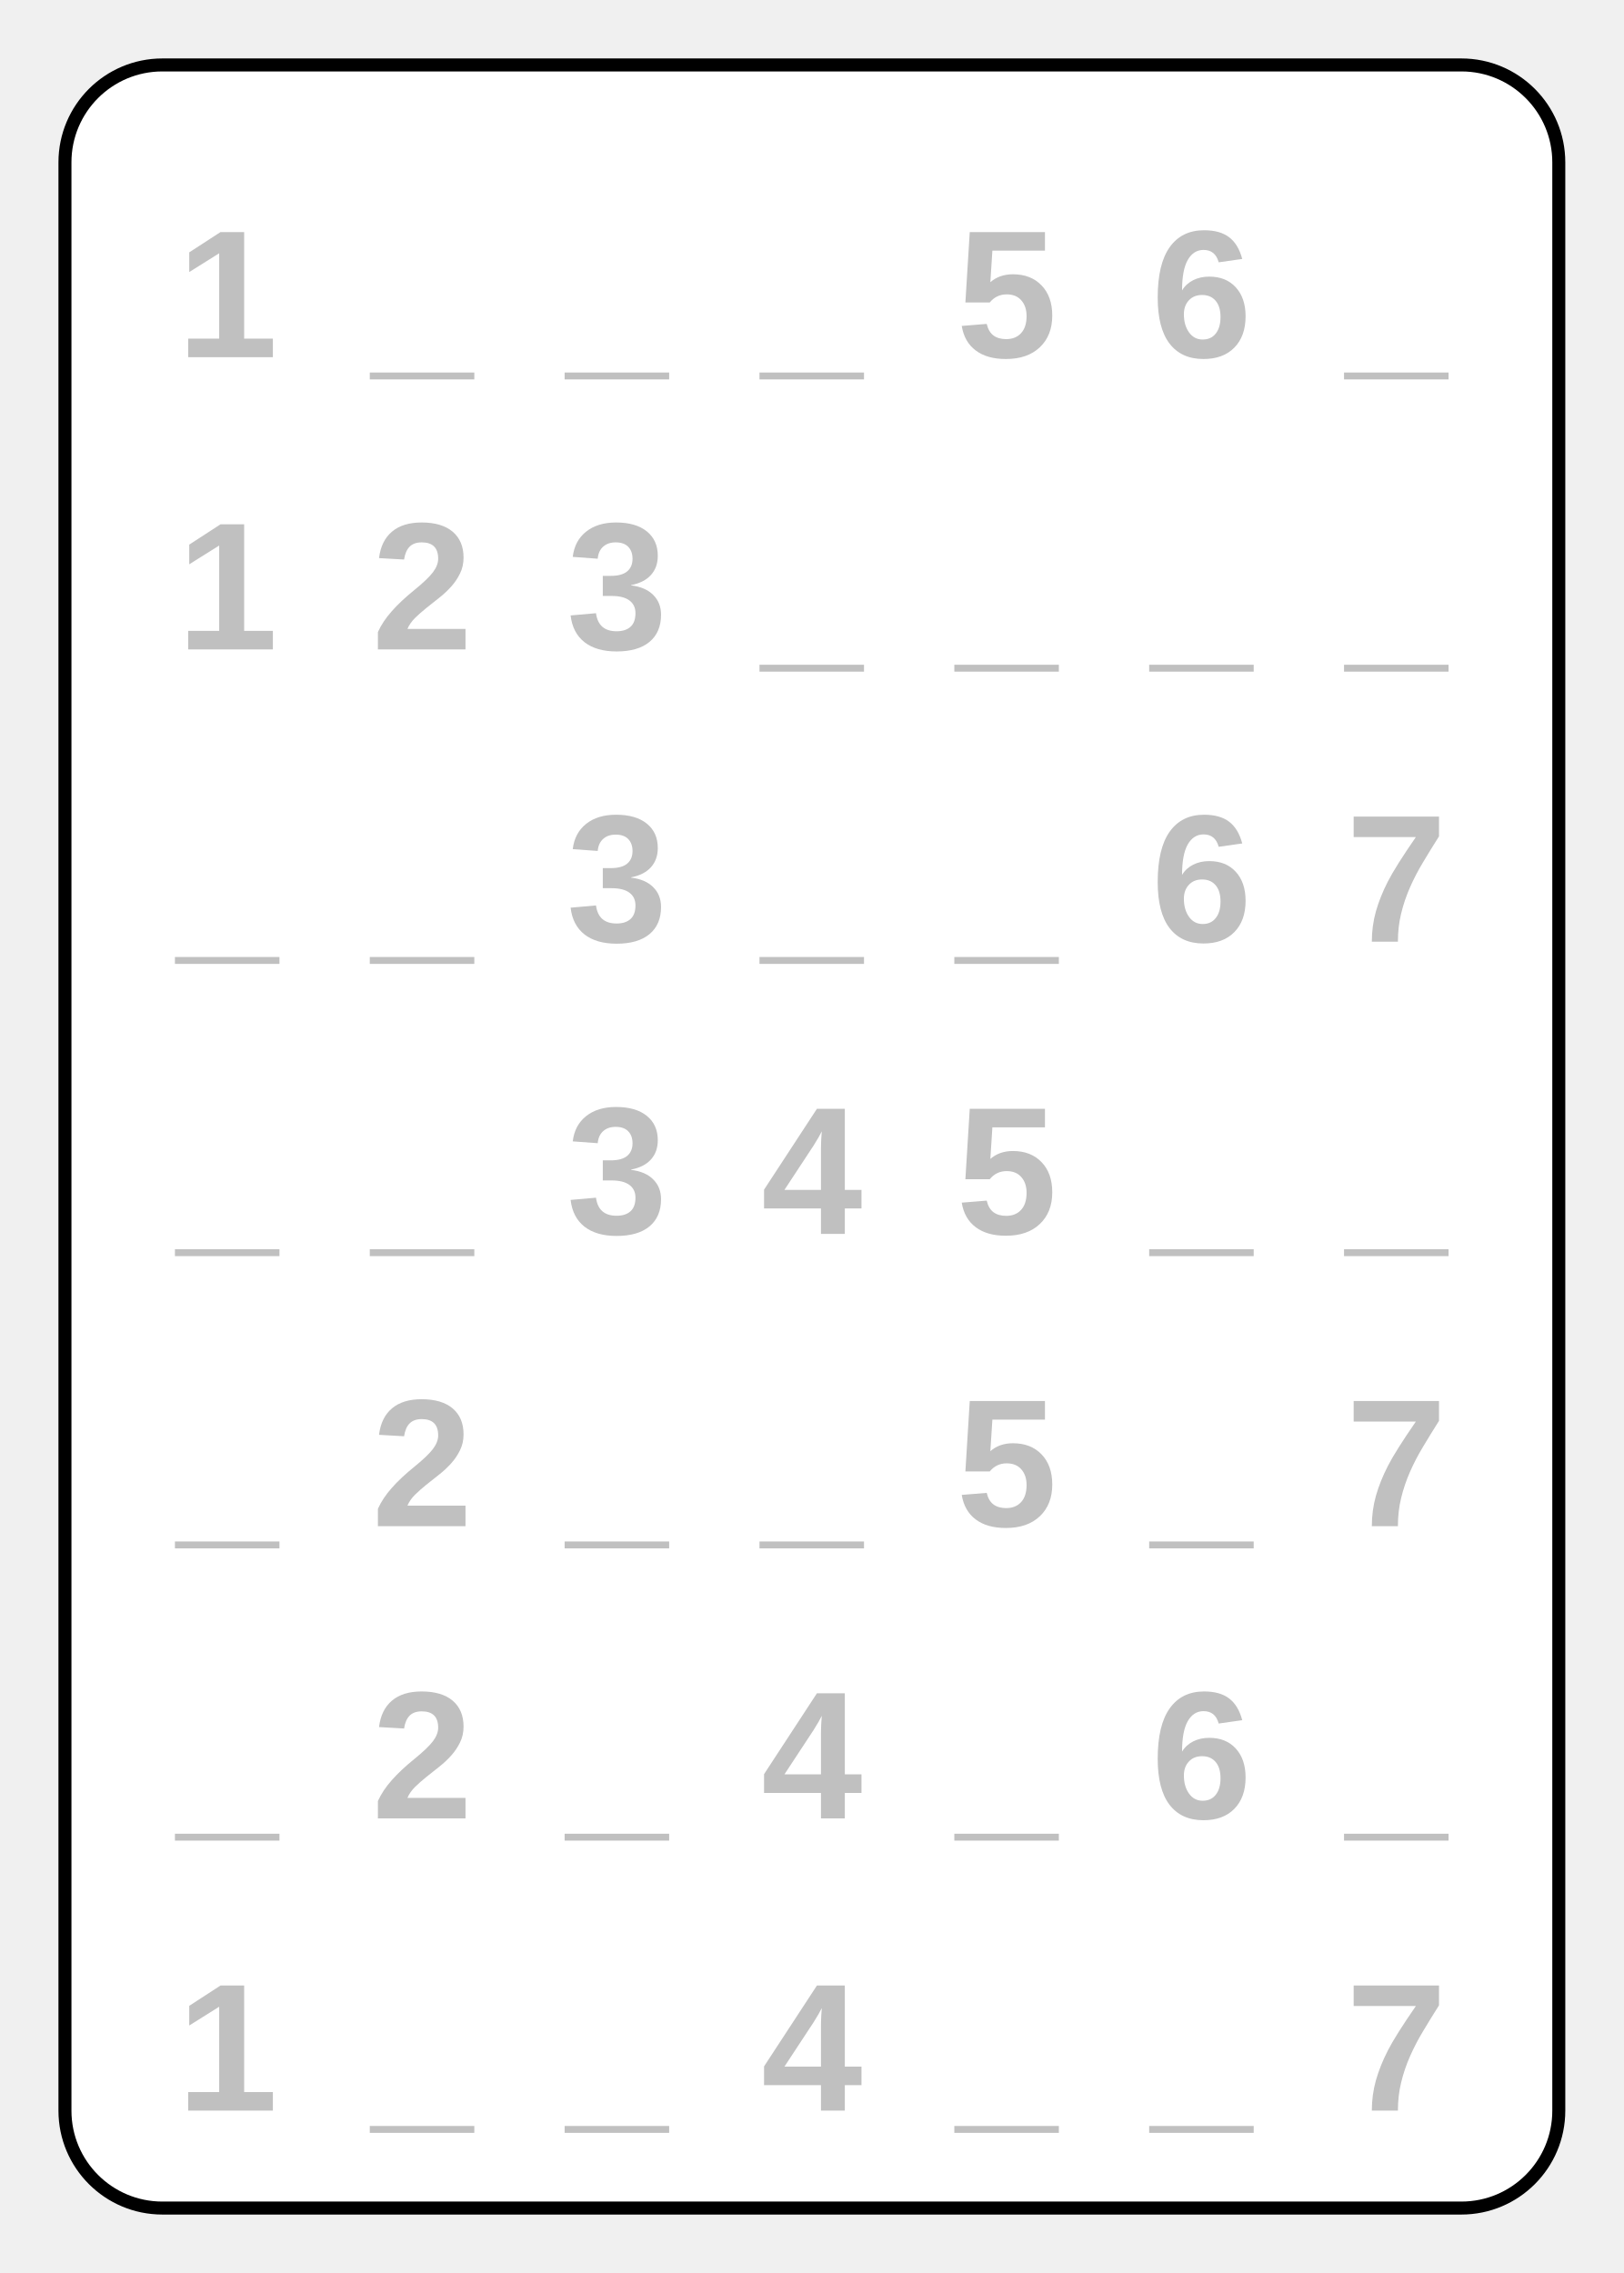
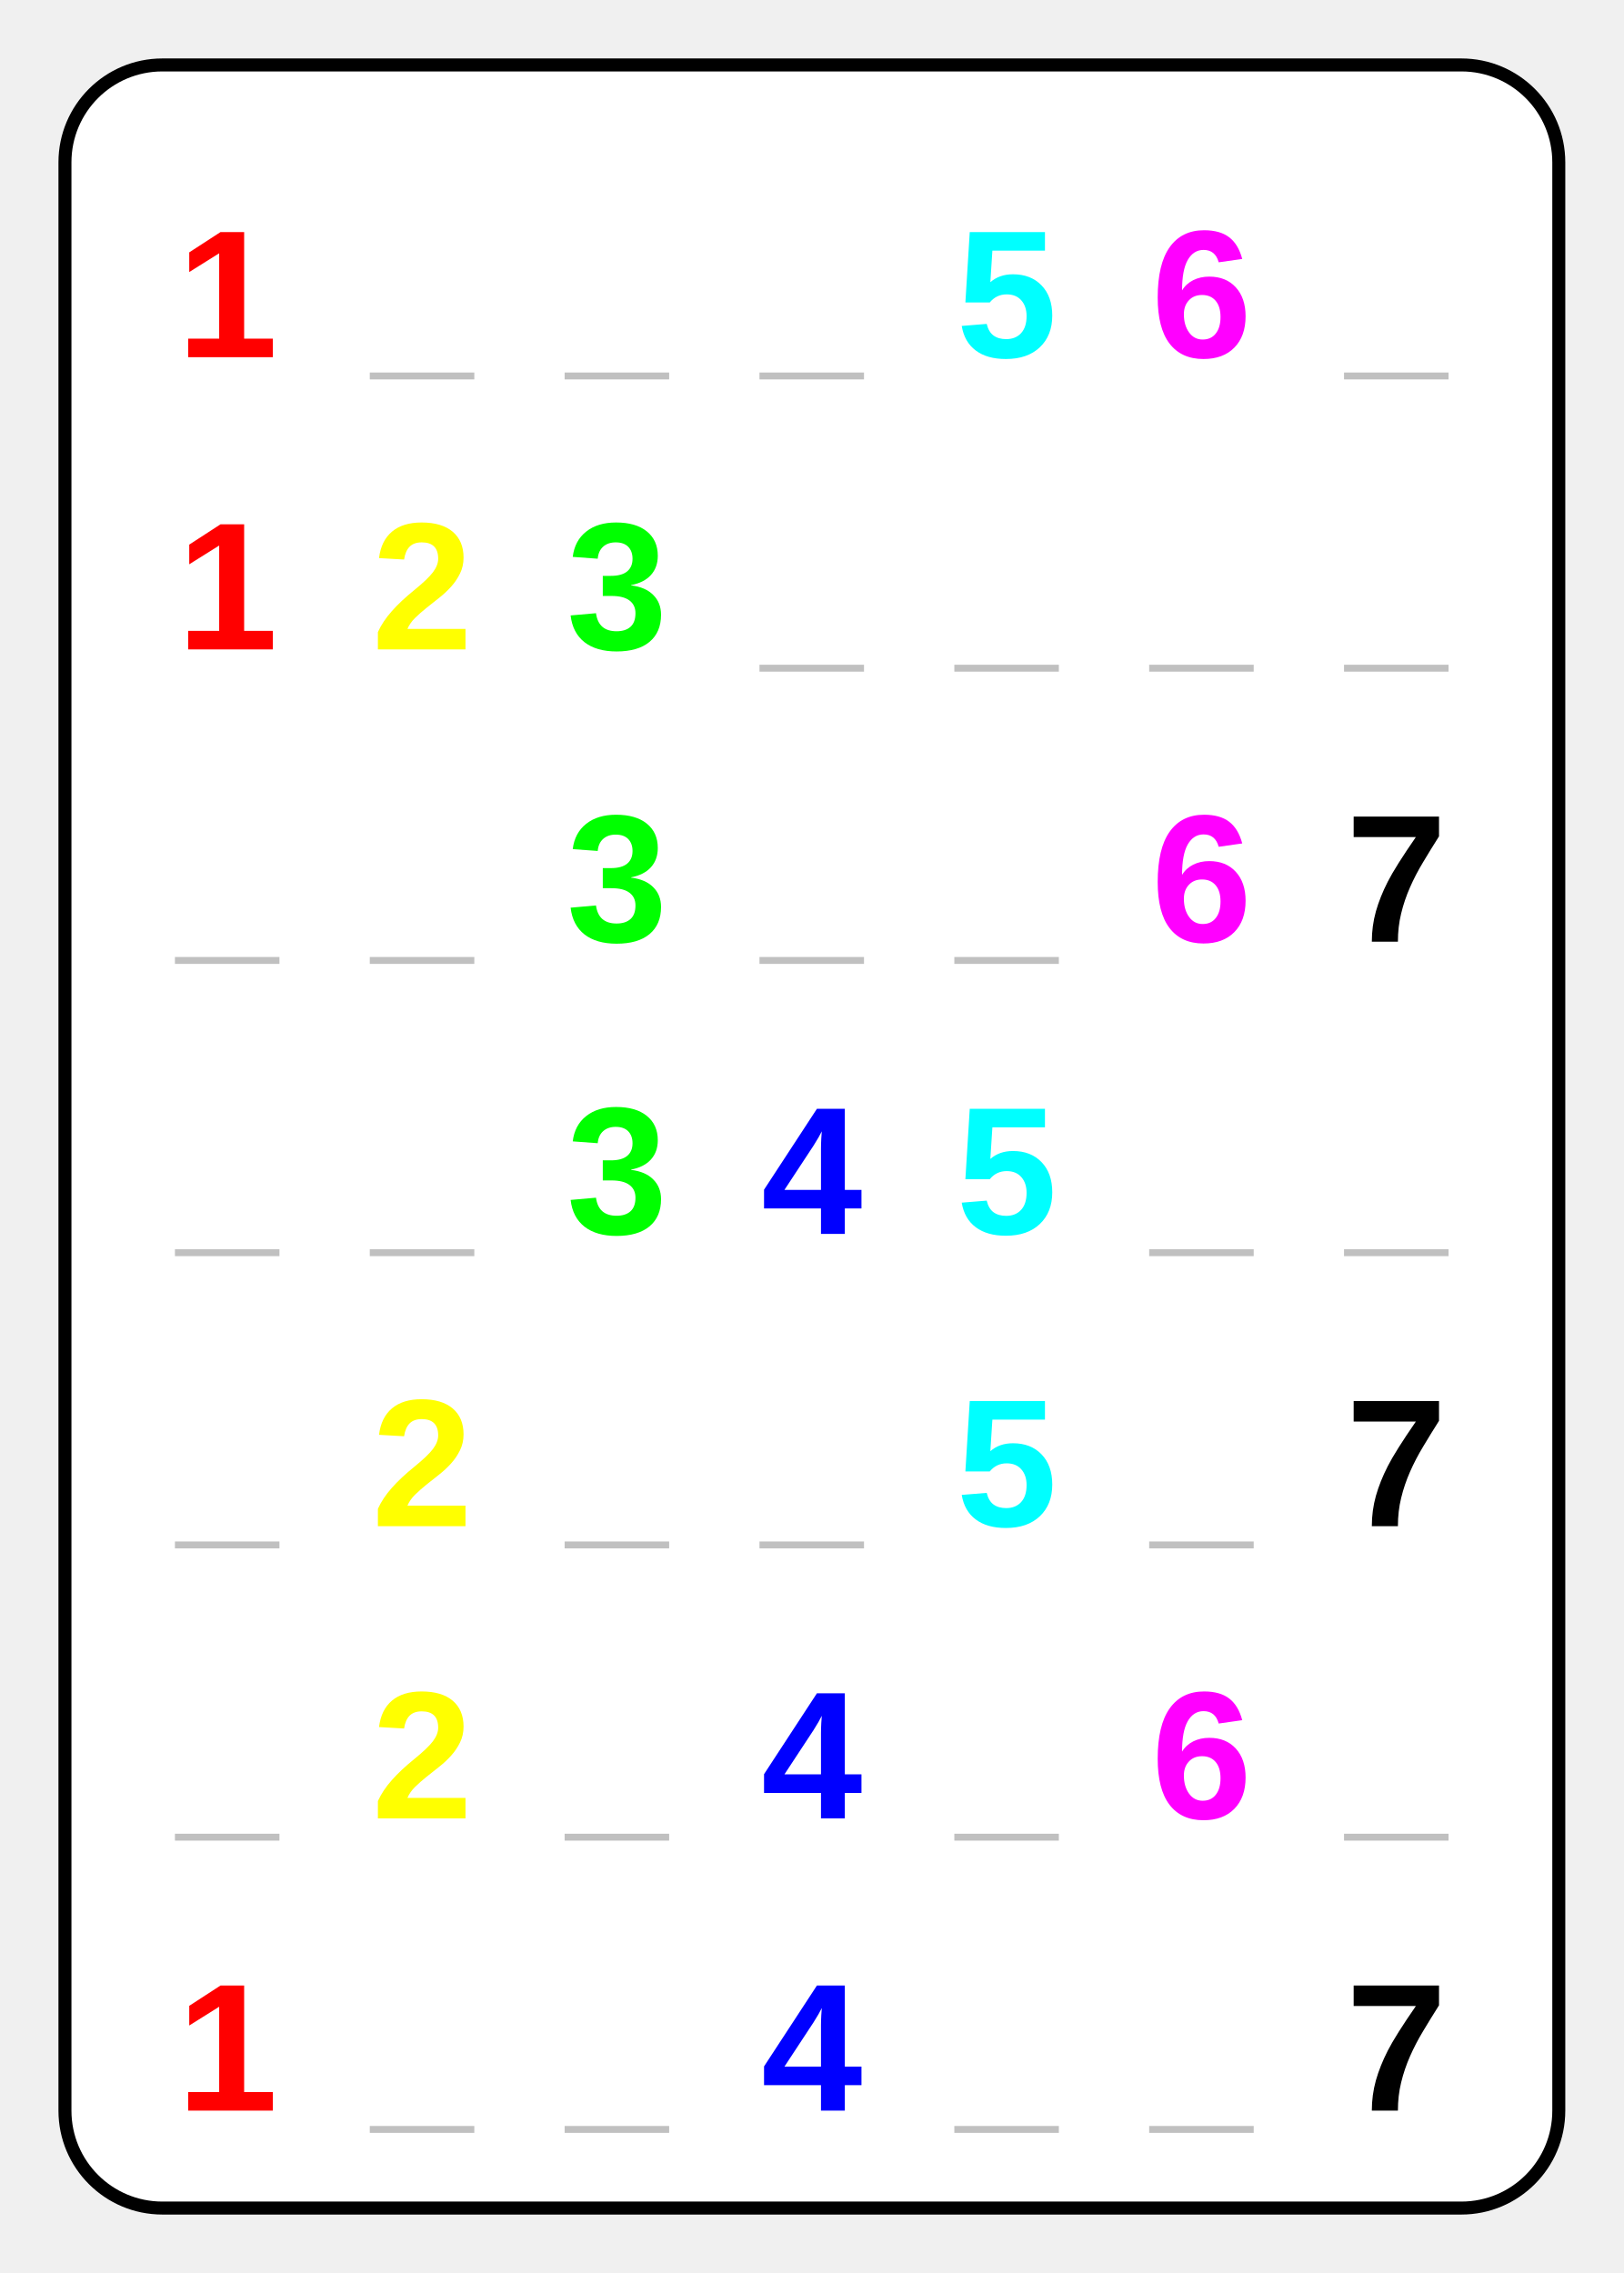
<svg xmlns="http://www.w3.org/2000/svg" width="250" height="350" viewBox="0 0 250 350">
  <rect x="10" y="10" width="230" height="330" rx="15" ry="15" fill="white" stroke="black" stroke-width="2" />
-   <text x="35" y="55" font-family="Arial" font-size="28" font-weight="bold" fill="rgb(192,192,192)" text-anchor="middle">1</text>
+   <text x="35" y="55" font-family="Arial" font-size="28" font-weight="bold" fill="rgb(255,0,0)" text-anchor="middle">1</text>
  <text x="65" y="55" font-family="Arial" font-size="28" font-weight="bold" fill="rgb(192,192,192)" text-anchor="middle">_</text>
  <text x="95" y="55" font-family="Arial" font-size="28" font-weight="bold" fill="rgb(192,192,192)" text-anchor="middle">_</text>
  <text x="125" y="55" font-family="Arial" font-size="28" font-weight="bold" fill="rgb(192,192,192)" text-anchor="middle">_</text>
-   <text x="155" y="55" font-family="Arial" font-size="28" font-weight="bold" fill="rgb(192,192,192)" text-anchor="middle">5</text>
-   <text x="185" y="55" font-family="Arial" font-size="28" font-weight="bold" fill="rgb(192,192,192)" text-anchor="middle">6</text>
+   <text x="155" y="55" font-family="Arial" font-size="28" font-weight="bold" fill="rgb(0,255,255)" text-anchor="middle">5</text>
+   <text x="185" y="55" font-family="Arial" font-size="28" font-weight="bold" fill="rgb(255,0,255)" text-anchor="middle">6</text>
  <text x="215" y="55" font-family="Arial" font-size="28" font-weight="bold" fill="rgb(192,192,192)" text-anchor="middle">_</text>
-   <text x="35" y="100" font-family="Arial" font-size="28" font-weight="bold" fill="rgb(192,192,192)" text-anchor="middle">1</text>
-   <text x="65" y="100" font-family="Arial" font-size="28" font-weight="bold" fill="rgb(192,192,192)" text-anchor="middle">2</text>
-   <text x="95" y="100" font-family="Arial" font-size="28" font-weight="bold" fill="rgb(192,192,192)" text-anchor="middle">3</text>
+   <text x="35" y="100" font-family="Arial" font-size="28" font-weight="bold" fill="rgb(255,0,0)" text-anchor="middle">1</text>
+   <text x="65" y="100" font-family="Arial" font-size="28" font-weight="bold" fill="rgb(255,255,0)" text-anchor="middle">2</text>
+   <text x="95" y="100" font-family="Arial" font-size="28" font-weight="bold" fill="rgb(0,255,0)" text-anchor="middle">3</text>
  <text x="125" y="100" font-family="Arial" font-size="28" font-weight="bold" fill="rgb(192,192,192)" text-anchor="middle">_</text>
  <text x="155" y="100" font-family="Arial" font-size="28" font-weight="bold" fill="rgb(192,192,192)" text-anchor="middle">_</text>
  <text x="185" y="100" font-family="Arial" font-size="28" font-weight="bold" fill="rgb(192,192,192)" text-anchor="middle">_</text>
  <text x="215" y="100" font-family="Arial" font-size="28" font-weight="bold" fill="rgb(192,192,192)" text-anchor="middle">_</text>
  <text x="35" y="145" font-family="Arial" font-size="28" font-weight="bold" fill="rgb(192,192,192)" text-anchor="middle">_</text>
  <text x="65" y="145" font-family="Arial" font-size="28" font-weight="bold" fill="rgb(192,192,192)" text-anchor="middle">_</text>
-   <text x="95" y="145" font-family="Arial" font-size="28" font-weight="bold" fill="rgb(192,192,192)" text-anchor="middle">3</text>
+   <text x="95" y="145" font-family="Arial" font-size="28" font-weight="bold" fill="rgb(0,255,0)" text-anchor="middle">3</text>
  <text x="125" y="145" font-family="Arial" font-size="28" font-weight="bold" fill="rgb(192,192,192)" text-anchor="middle">_</text>
  <text x="155" y="145" font-family="Arial" font-size="28" font-weight="bold" fill="rgb(192,192,192)" text-anchor="middle">_</text>
-   <text x="185" y="145" font-family="Arial" font-size="28" font-weight="bold" fill="rgb(192,192,192)" text-anchor="middle">6</text>
-   <text x="215" y="145" font-family="Arial" font-size="28" font-weight="bold" fill="rgb(192,192,192)" text-anchor="middle">7</text>
+   <text x="185" y="145" font-family="Arial" font-size="28" font-weight="bold" fill="rgb(255,0,255)" text-anchor="middle">6</text>
+   <text x="215" y="145" font-family="Arial" font-size="28" font-weight="bold" fill="rgb(0,0,0)" text-anchor="middle">7</text>
  <text x="35" y="190" font-family="Arial" font-size="28" font-weight="bold" fill="rgb(192,192,192)" text-anchor="middle">_</text>
  <text x="65" y="190" font-family="Arial" font-size="28" font-weight="bold" fill="rgb(192,192,192)" text-anchor="middle">_</text>
-   <text x="95" y="190" font-family="Arial" font-size="28" font-weight="bold" fill="rgb(192,192,192)" text-anchor="middle">3</text>
-   <text x="125" y="190" font-family="Arial" font-size="28" font-weight="bold" fill="rgb(192,192,192)" text-anchor="middle">4</text>
-   <text x="155" y="190" font-family="Arial" font-size="28" font-weight="bold" fill="rgb(192,192,192)" text-anchor="middle">5</text>
+   <text x="95" y="190" font-family="Arial" font-size="28" font-weight="bold" fill="rgb(0,255,0)" text-anchor="middle">3</text>
+   <text x="125" y="190" font-family="Arial" font-size="28" font-weight="bold" fill="rgb(0,0,255)" text-anchor="middle">4</text>
+   <text x="155" y="190" font-family="Arial" font-size="28" font-weight="bold" fill="rgb(0,255,255)" text-anchor="middle">5</text>
  <text x="185" y="190" font-family="Arial" font-size="28" font-weight="bold" fill="rgb(192,192,192)" text-anchor="middle">_</text>
  <text x="215" y="190" font-family="Arial" font-size="28" font-weight="bold" fill="rgb(192,192,192)" text-anchor="middle">_</text>
  <text x="35" y="235" font-family="Arial" font-size="28" font-weight="bold" fill="rgb(192,192,192)" text-anchor="middle">_</text>
-   <text x="65" y="235" font-family="Arial" font-size="28" font-weight="bold" fill="rgb(192,192,192)" text-anchor="middle">2</text>
+   <text x="65" y="235" font-family="Arial" font-size="28" font-weight="bold" fill="rgb(255,255,0)" text-anchor="middle">2</text>
  <text x="95" y="235" font-family="Arial" font-size="28" font-weight="bold" fill="rgb(192,192,192)" text-anchor="middle">_</text>
  <text x="125" y="235" font-family="Arial" font-size="28" font-weight="bold" fill="rgb(192,192,192)" text-anchor="middle">_</text>
-   <text x="155" y="235" font-family="Arial" font-size="28" font-weight="bold" fill="rgb(192,192,192)" text-anchor="middle">5</text>
+   <text x="155" y="235" font-family="Arial" font-size="28" font-weight="bold" fill="rgb(0,255,255)" text-anchor="middle">5</text>
  <text x="185" y="235" font-family="Arial" font-size="28" font-weight="bold" fill="rgb(192,192,192)" text-anchor="middle">_</text>
-   <text x="215" y="235" font-family="Arial" font-size="28" font-weight="bold" fill="rgb(192,192,192)" text-anchor="middle">7</text>
+   <text x="215" y="235" font-family="Arial" font-size="28" font-weight="bold" fill="rgb(0,0,0)" text-anchor="middle">7</text>
  <text x="35" y="280" font-family="Arial" font-size="28" font-weight="bold" fill="rgb(192,192,192)" text-anchor="middle">_</text>
-   <text x="65" y="280" font-family="Arial" font-size="28" font-weight="bold" fill="rgb(192,192,192)" text-anchor="middle">2</text>
+   <text x="65" y="280" font-family="Arial" font-size="28" font-weight="bold" fill="rgb(255,255,0)" text-anchor="middle">2</text>
  <text x="95" y="280" font-family="Arial" font-size="28" font-weight="bold" fill="rgb(192,192,192)" text-anchor="middle">_</text>
-   <text x="125" y="280" font-family="Arial" font-size="28" font-weight="bold" fill="rgb(192,192,192)" text-anchor="middle">4</text>
+   <text x="125" y="280" font-family="Arial" font-size="28" font-weight="bold" fill="rgb(0,0,255)" text-anchor="middle">4</text>
  <text x="155" y="280" font-family="Arial" font-size="28" font-weight="bold" fill="rgb(192,192,192)" text-anchor="middle">_</text>
-   <text x="185" y="280" font-family="Arial" font-size="28" font-weight="bold" fill="rgb(192,192,192)" text-anchor="middle">6</text>
+   <text x="185" y="280" font-family="Arial" font-size="28" font-weight="bold" fill="rgb(255,0,255)" text-anchor="middle">6</text>
  <text x="215" y="280" font-family="Arial" font-size="28" font-weight="bold" fill="rgb(192,192,192)" text-anchor="middle">_</text>
-   <text x="35" y="325" font-family="Arial" font-size="28" font-weight="bold" fill="rgb(192,192,192)" text-anchor="middle">1</text>
+   <text x="35" y="325" font-family="Arial" font-size="28" font-weight="bold" fill="rgb(255,0,0)" text-anchor="middle">1</text>
  <text x="65" y="325" font-family="Arial" font-size="28" font-weight="bold" fill="rgb(192,192,192)" text-anchor="middle">_</text>
  <text x="95" y="325" font-family="Arial" font-size="28" font-weight="bold" fill="rgb(192,192,192)" text-anchor="middle">_</text>
-   <text x="125" y="325" font-family="Arial" font-size="28" font-weight="bold" fill="rgb(192,192,192)" text-anchor="middle">4</text>
+   <text x="125" y="325" font-family="Arial" font-size="28" font-weight="bold" fill="rgb(0,0,255)" text-anchor="middle">4</text>
  <text x="155" y="325" font-family="Arial" font-size="28" font-weight="bold" fill="rgb(192,192,192)" text-anchor="middle">_</text>
  <text x="185" y="325" font-family="Arial" font-size="28" font-weight="bold" fill="rgb(192,192,192)" text-anchor="middle">_</text>
-   <text x="215" y="325" font-family="Arial" font-size="28" font-weight="bold" fill="rgb(192,192,192)" text-anchor="middle">7</text>
+   <text x="215" y="325" font-family="Arial" font-size="28" font-weight="bold" fill="rgb(0,0,0)" text-anchor="middle">7</text>
</svg>
